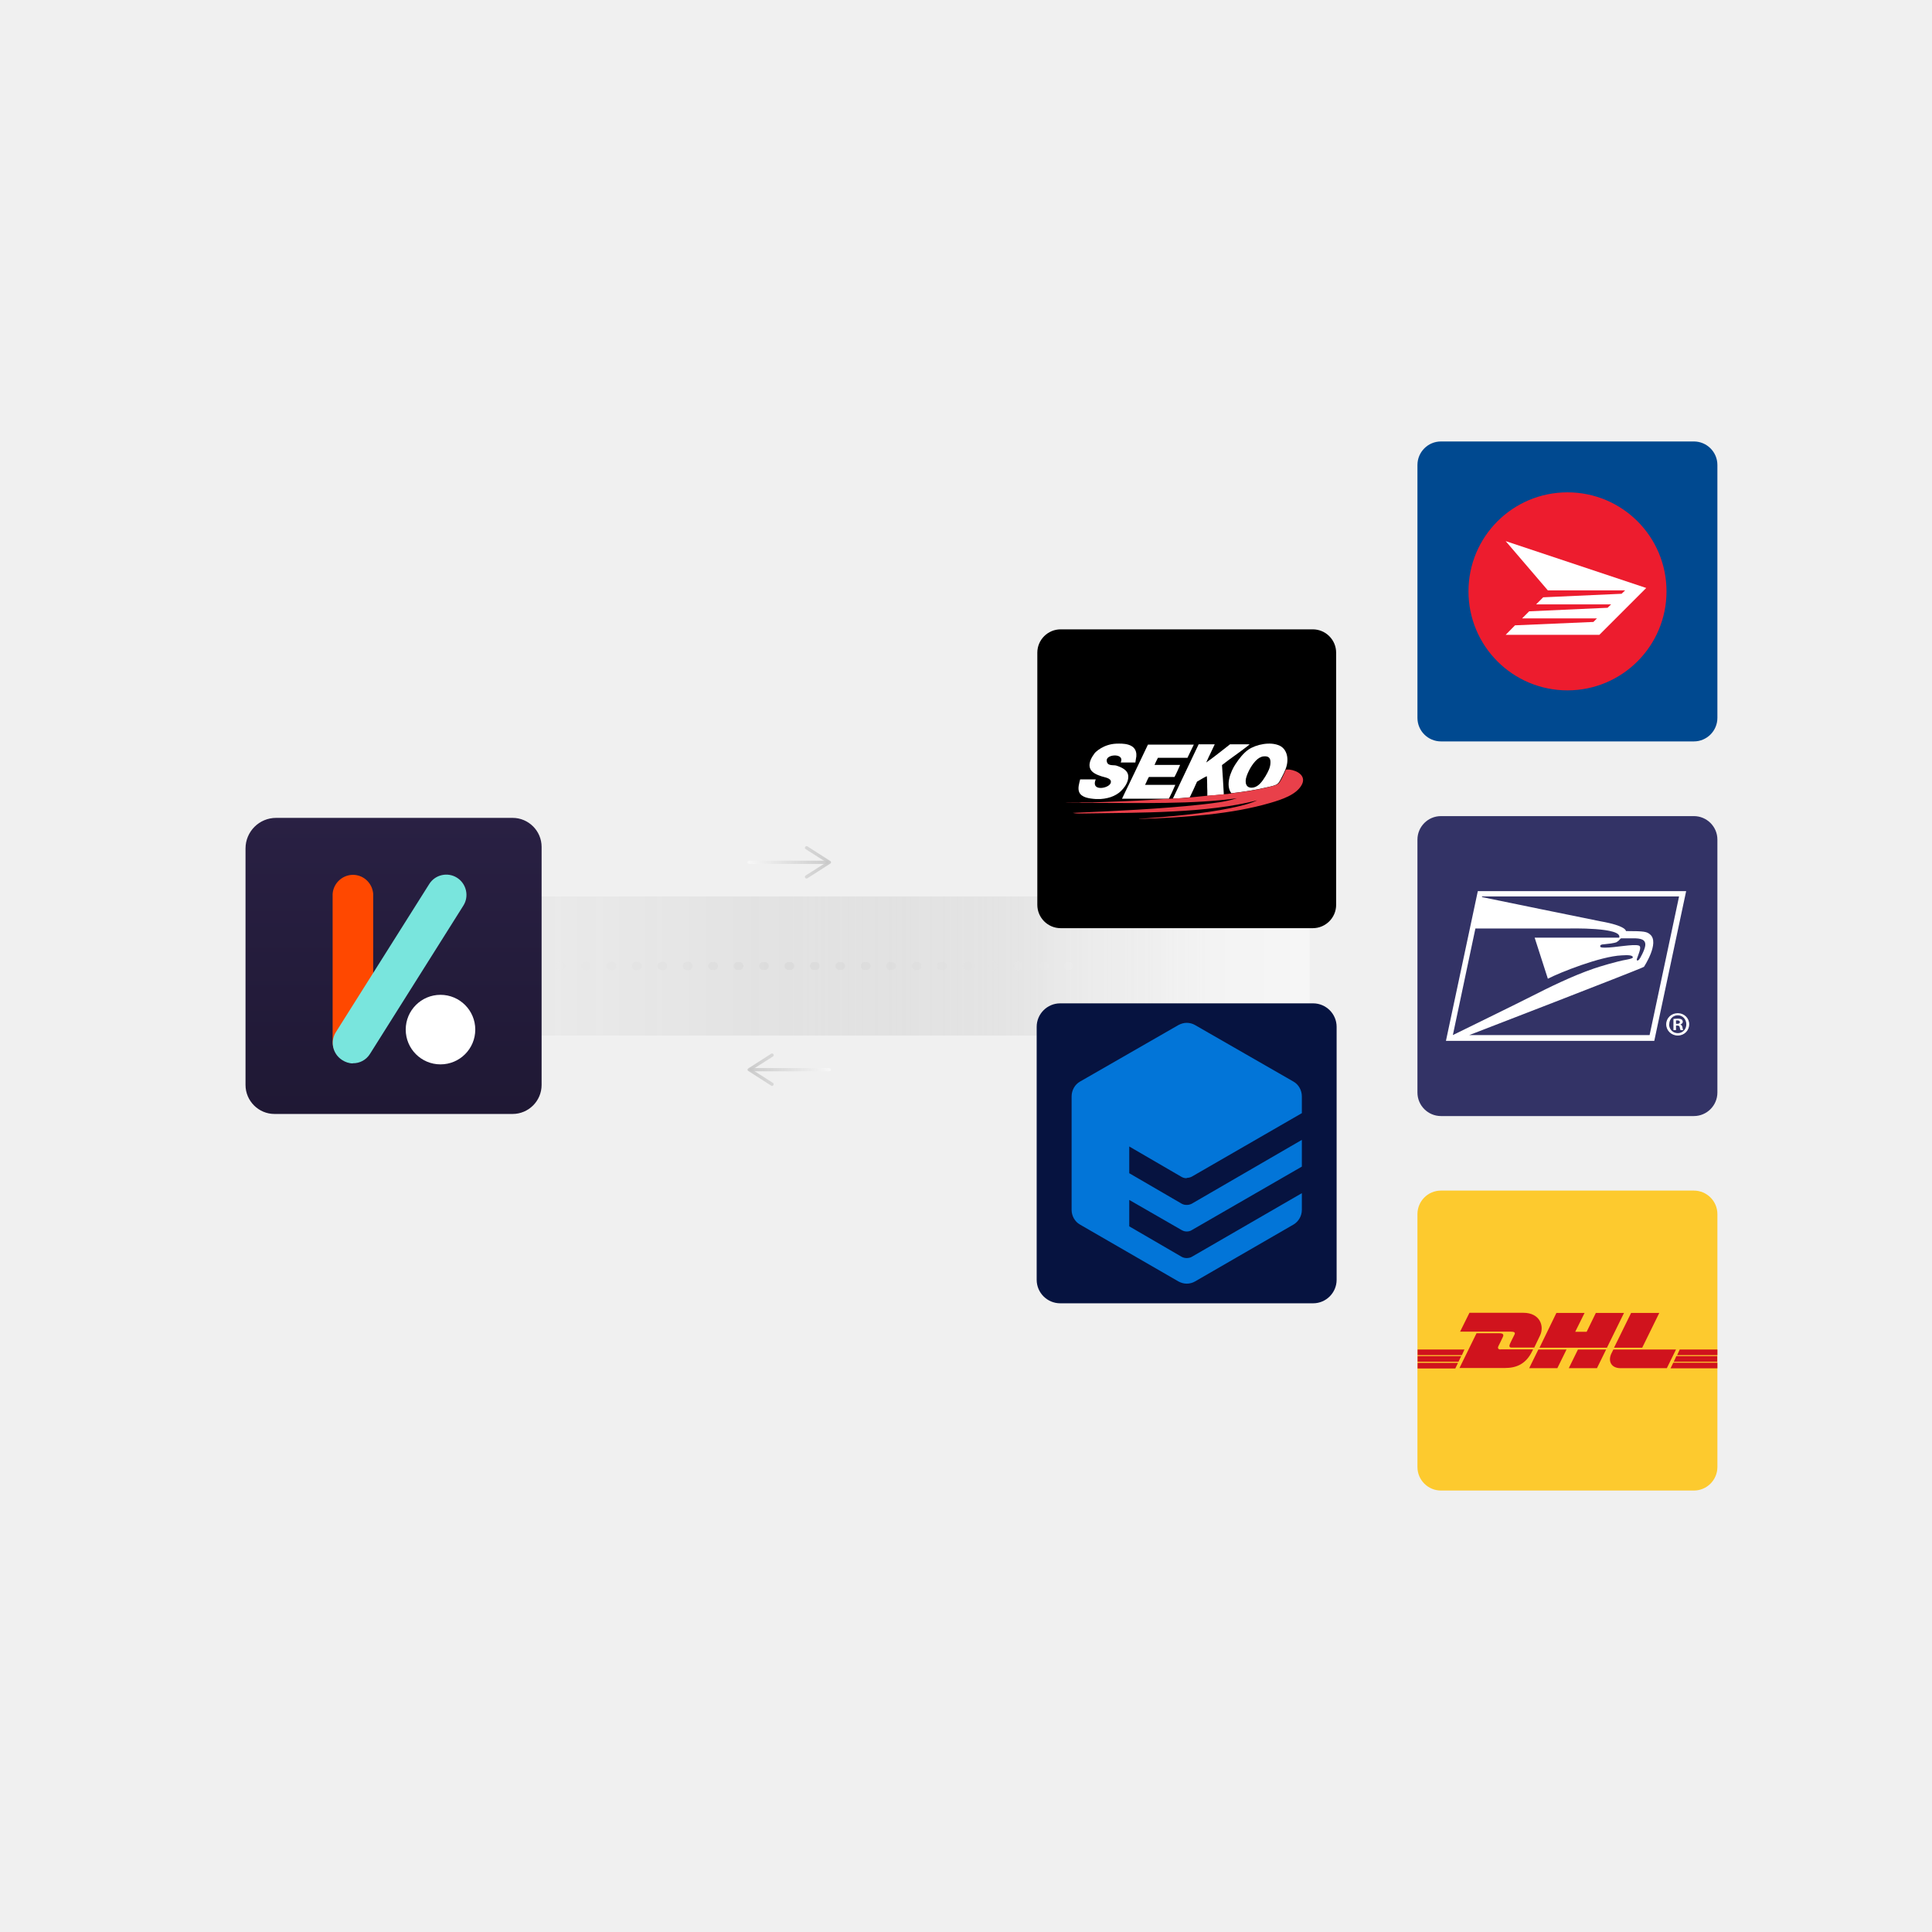
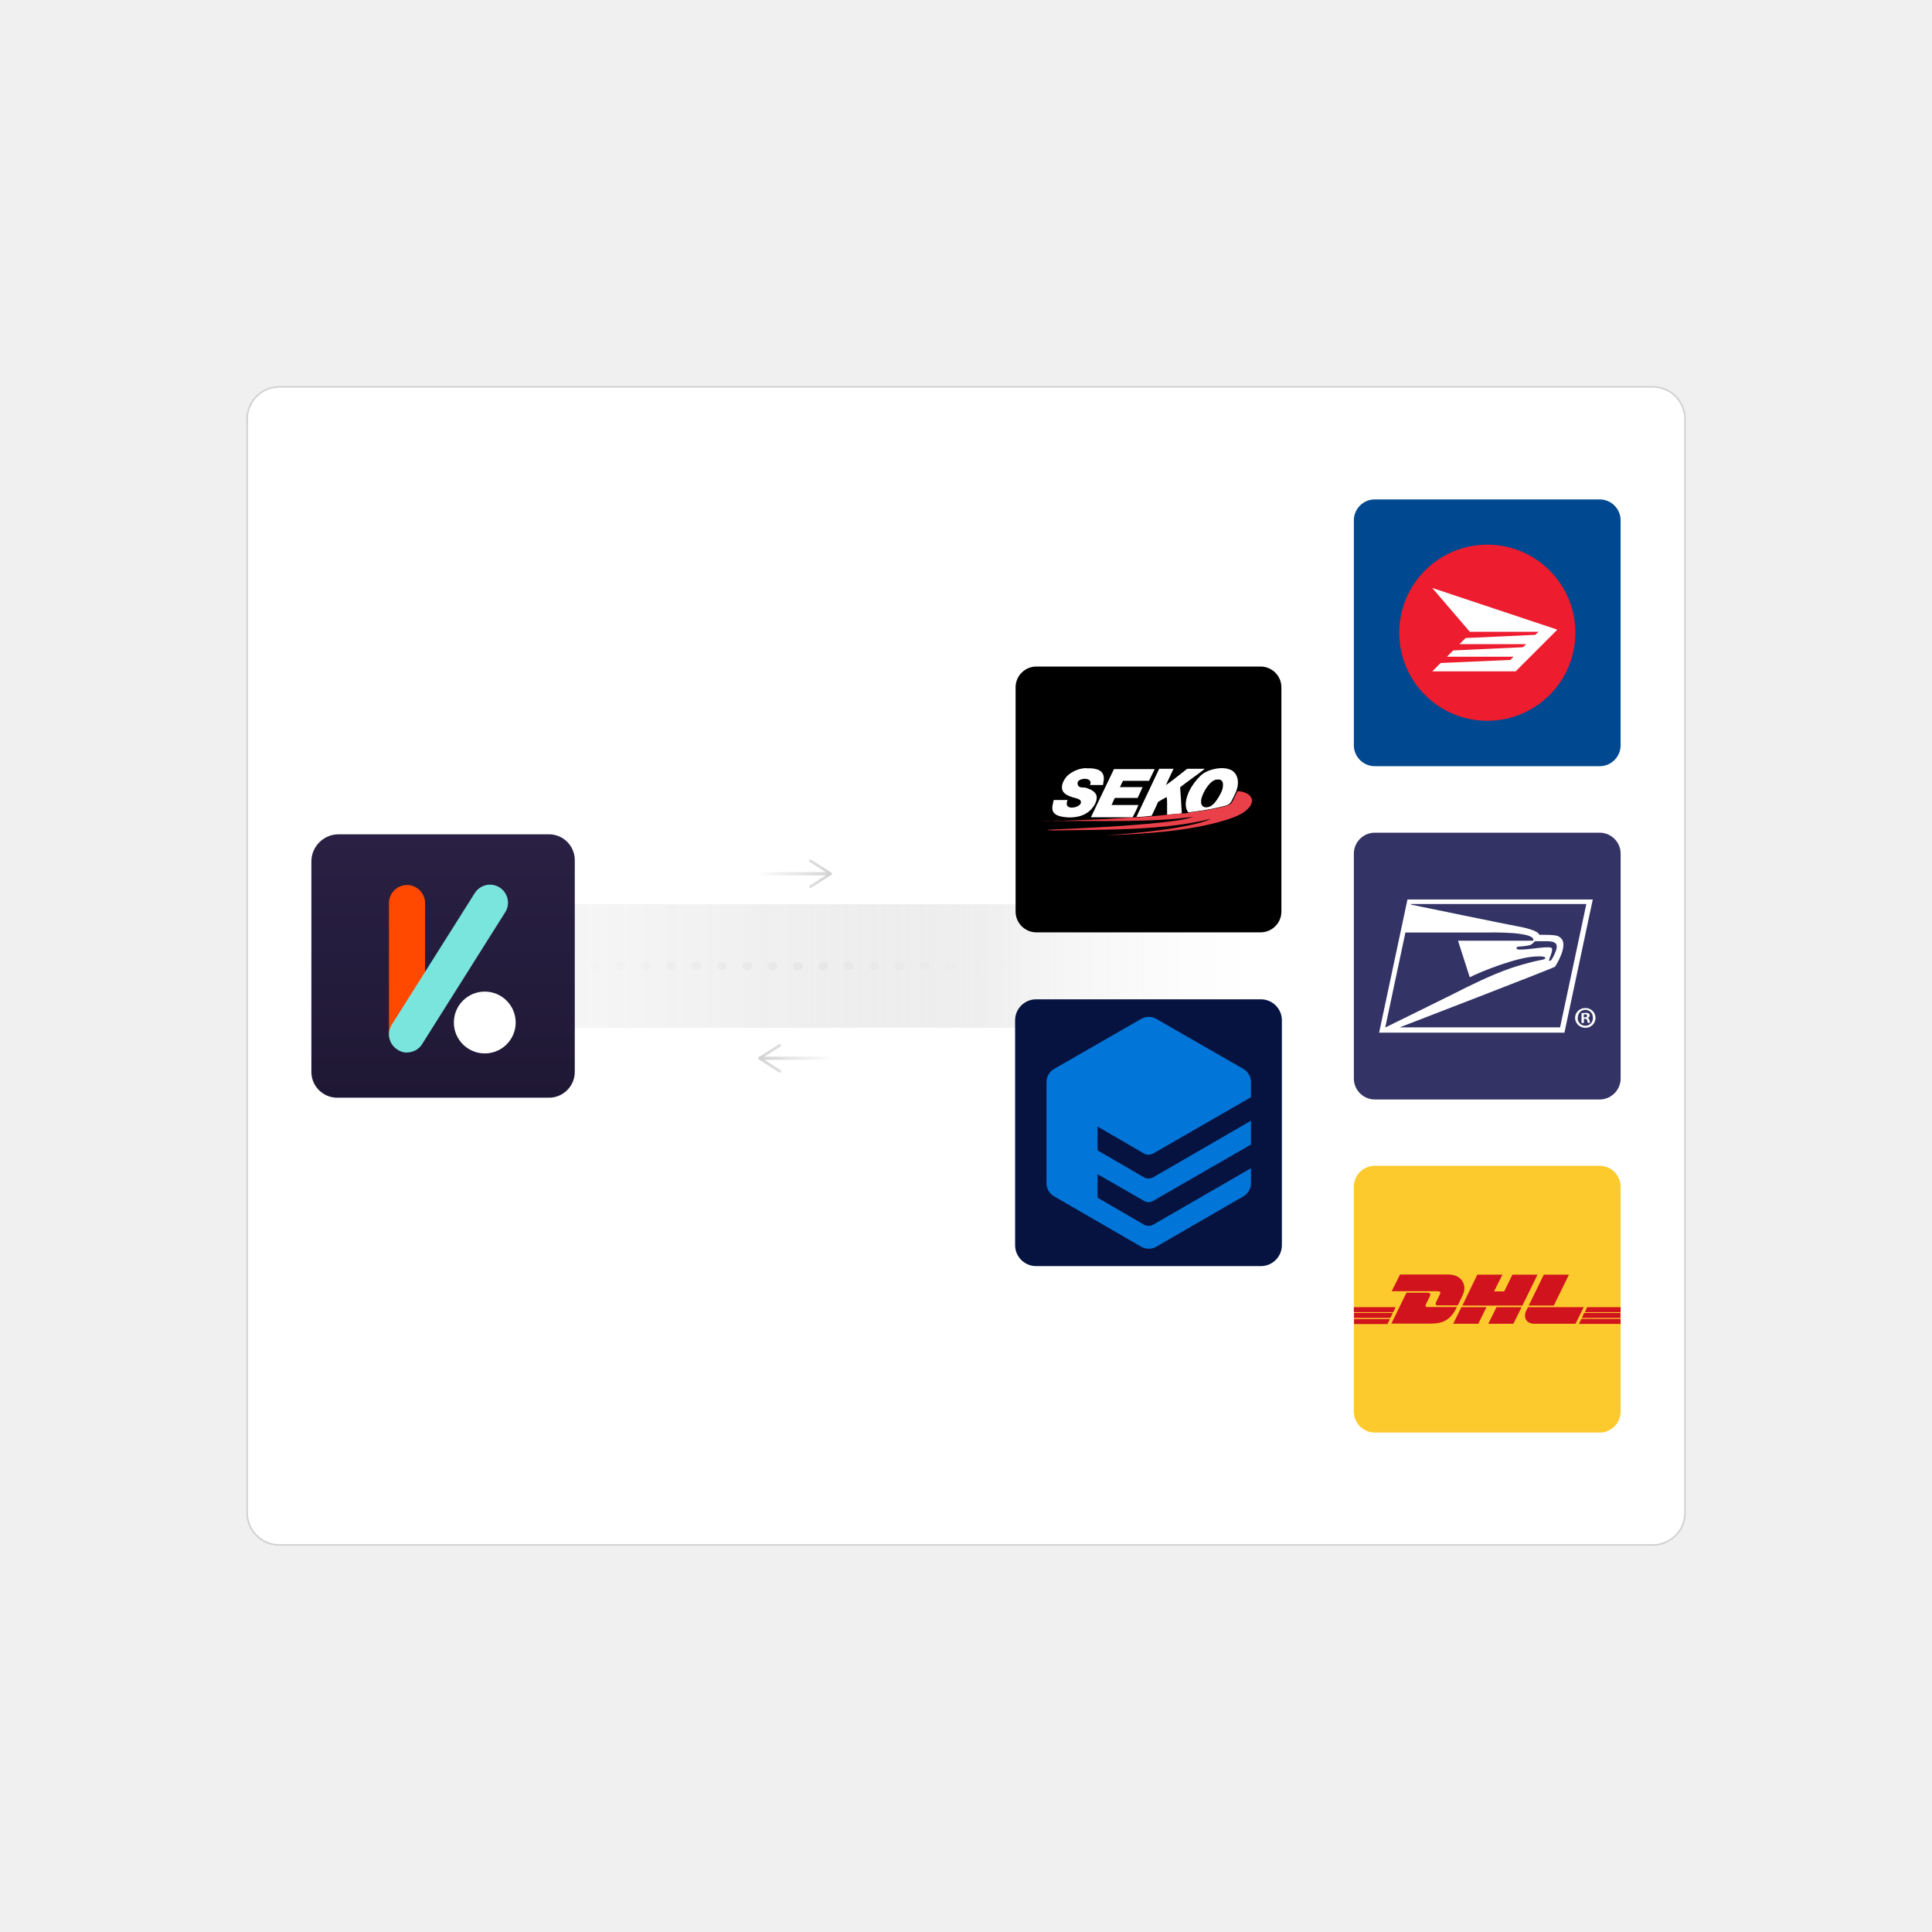
- <svg xmlns="http://www.w3.org/2000/svg" xmlns:xlink="http://www.w3.org/1999/xlink" id="Layer_1" version="1.1" viewBox="0 0 1200 1200">
+ <svg xmlns="http://www.w3.org/2000/svg" id="Layer_1" version="1.1" viewBox="0 0 1200 1200">
  <defs>
    <style>
      .st0, .st1, .st2, .st3, .st4, .st5 {
        fill: none;
      }

      .st6, .st7 {
        fill-rule: evenodd;
      }

-       .st6, .st8 {
+       .st6, .st8, .st9 {
        fill: #fff;
      }

-       .st9 {
+       .st10 {
        fill: url(#linear-gradient2);
      }

-       .st10 {
+       .st11 {
        fill: url(#linear-gradient8);
      }

-       .st11 {
+       .st12 {
        fill: url(#linear-gradient4);
-       }
- 
-       .st12 {
-         fill: gray;
      }

      .st13 {
        fill: #79e5dd;
      }

      .st1 {
        stroke: url(#linear-gradient5);
      }

      .st1, .st2, .st3 {
        stroke-width: 5px;
      }

      .st1, .st2, .st3, .st4, .st5 {
        stroke-linecap: round;
        stroke-linejoin: round;
      }

      .st2 {
        stroke: url(#linear-gradient7);
      }

+       .st14 {
+         fill: #061340;
+       }
+ 
+       .st15 {
+         fill: #0275d8;
+       }
+ 
+       .st7 {
+         fill: #e9404a;
+       }
+ 
+       .st16 {
+         fill: #004990;
+       }
+ 
+       .st17 {
+         fill: #ff4800;
+       }
+ 
+       .st18 {
+         fill: #336;
+       }
+ 
+       .st19 {
+         opacity: .5;
+       }
+ 
+       .st20 {
+         fill: url(#linear-gradient);
+         isolation: isolate;
+         opacity: .4;
+       }
+ 
+       .st21 {
+         fill: #fdca2e;
+       }
+ 
      .st3 {
        stroke: url(#linear-gradient6);
        stroke-dasharray: 1 14.8;
      }

-       .st14 {
-         fill: #061340;
-       }
- 
-       .st15 {
-         fill: #0275d8;
-       }
- 
-       .st16 {
-         fill: url(#linear-gradient);
-         opacity: .4;
-       }
- 
-       .st7 {
-         fill: #e9404a;
-       }
- 
-       .st17 {
-         fill: #004990;
-       }
- 
-       .st18 {
-         fill: #ff4800;
-       }
- 
-       .st19 {
-         fill: #336;
-       }
- 
-       .st20 {
-         opacity: .5;
-       }
- 
-       .st21 {
-         fill: #fdca2e;
-       }
- 
      .st22 {
        fill: #ed1c2e;
      }

      .st23 {
        fill: #d0131d;
      }

      .st4 {
        stroke: url(#linear-gradient1);
      }

      .st4, .st5 {
        stroke-width: 2px;
      }

      .st5 {
        stroke: url(#linear-gradient3);
      }
+ 
+       .st9 {
+         stroke: #d1d1d1;
+         stroke-miterlimit: 10;
+       }
    </style>
-     <linearGradient id="linear-gradient" x1="167.1" y1="600" x2="813.4" y2="600" gradientUnits="userSpaceOnUse">
+     <linearGradient id="linear-gradient" x1="206.4" y1="600" x2="781.3" y2="600" gradientTransform="translate(0 1200) scale(1 -1)" gradientUnits="userSpaceOnUse">
      <stop offset="0" stop-color="#fff" stop-opacity=".5" />
      <stop offset=".5" stop-color="#9c9c9c" stop-opacity=".4" />
      <stop offset=".7" stop-color="#c5c5c5" stop-opacity=".7" />
      <stop offset=".8" stop-color="#e4e4e4" stop-opacity=".8" />
-       <stop offset=".9" stop-color="#f7f7f7" stop-opacity="1" />
-       <stop offset="1" stop-color="#fff" />
-     </linearGradient>
-     <linearGradient id="linear-gradient1" x1="463.3" y1="664.4" x2="516.1" y2="664.4" gradientUnits="userSpaceOnUse">
-       <stop offset="0" stop-color="#9c9c9c" stop-opacity=".9" />
-       <stop offset="1" stop-color="#fff" />
-     </linearGradient>
-     <linearGradient id="linear-gradient2" y1="664.4" y2="664.4" xlink:href="#linear-gradient1" />
-     <linearGradient id="linear-gradient3" x1="517.1" y1="535.6" x2="464.3" y2="535.6" gradientUnits="userSpaceOnUse">
-       <stop offset="0" stop-color="#9c9c9c" stop-opacity=".9" />
-       <stop offset="1" stop-color="#fff" />
-     </linearGradient>
-     <linearGradient id="linear-gradient4" y1="535.6" y2="535.6" xlink:href="#linear-gradient3" />
-     <linearGradient id="linear-gradient5" x1="313.9" y1="600" x2="666.5" y2="600" gradientUnits="userSpaceOnUse">
+       <stop offset=".9" stop-color="#f7f7f7" />
+       <stop offset="1" stop-color="#fff" />
+     </linearGradient>
+     <linearGradient id="linear-gradient1" x1="469.8" y1="542.7" x2="516.9" y2="542.7" gradientTransform="translate(0 1200) scale(1 -1)" gradientUnits="userSpaceOnUse">
+       <stop offset="0" stop-color="#9c9c9c" stop-opacity=".9" />
+       <stop offset="1" stop-color="#fff" />
+     </linearGradient>
+     <linearGradient id="linear-gradient2" x1="469.9" y1="542.7" x2="516.8" y2="542.7" gradientTransform="translate(0 1200) scale(1 -1)" gradientUnits="userSpaceOnUse">
+       <stop offset="0" stop-color="#9c9c9c" stop-opacity=".9" />
+       <stop offset="1" stop-color="#fff" />
+     </linearGradient>
+     <linearGradient id="linear-gradient3" x1="517.8" y1="657.3" x2="470.7" y2="657.3" gradientTransform="translate(0 1200) scale(1 -1)" gradientUnits="userSpaceOnUse">
+       <stop offset="0" stop-color="#9c9c9c" stop-opacity=".9" />
+       <stop offset="1" stop-color="#fff" />
+     </linearGradient>
+     <linearGradient id="linear-gradient4" x1="517.7" y1="657.3" x2="470.8" y2="657.3" gradientTransform="translate(0 1200) scale(1 -1)" gradientUnits="userSpaceOnUse">
+       <stop offset="0" stop-color="#9c9c9c" stop-opacity=".9" />
+       <stop offset="1" stop-color="#fff" />
+     </linearGradient>
+     <linearGradient id="linear-gradient5" x1="336.7" y1="600" x2="685.8" y2="600" gradientTransform="translate(0 1200) scale(1 -1)" gradientUnits="userSpaceOnUse">
      <stop offset="0" stop-color="#fff" stop-opacity=".1" />
      <stop offset=".5" stop-color="#9c9c9c" stop-opacity=".1" />
      <stop offset="1" stop-color="#fff" stop-opacity=".1" />
    </linearGradient>
-     <linearGradient id="linear-gradient6" x1="313.9" x2="666.5" xlink:href="#linear-gradient5" />
-     <linearGradient id="linear-gradient7" x1="313.9" x2="666.5" xlink:href="#linear-gradient5" />
-     <linearGradient id="linear-gradient8" x1="292.8" y1="986.8" x2="292.8" y2="981.4" gradientTransform="translate(-9712 34060) scale(34 -34)" gradientUnits="userSpaceOnUse">
+     <linearGradient id="linear-gradient6" x1="336.7" y1="600" x2="650.9" y2="600" gradientTransform="translate(0 1200) scale(1 -1)" gradientUnits="userSpaceOnUse">
+       <stop offset="0" stop-color="#fff" stop-opacity=".1" />
+       <stop offset=".5" stop-color="#9c9c9c" stop-opacity=".1" />
+       <stop offset="1" stop-color="#fff" stop-opacity=".1" />
+     </linearGradient>
+     <linearGradient id="linear-gradient7" x1="301.8" y1="600" x2="650.9" y2="600" gradientTransform="translate(0 1200) scale(1 -1)" gradientUnits="userSpaceOnUse">
+       <stop offset="0" stop-color="#fff" stop-opacity=".1" />
+       <stop offset=".5" stop-color="#9c9c9c" stop-opacity=".1" />
+       <stop offset="1" stop-color="#fff" stop-opacity=".1" />
+     </linearGradient>
+     <linearGradient id="linear-gradient8" x1="579.1" y1="3.5" x2="579.1" y2="8.3" gradientTransform="translate(-19414 400) scale(34)" gradientUnits="userSpaceOnUse">
      <stop offset="0" stop-color="#292043" />
      <stop offset="1" stop-color="#1f1834" />
    </linearGradient>
  </defs>
-   <rect class="st16" x="167.1" y="556.8" width="646.3" height="86.4" />
  <rect class="st0" width="1200" height="1200" rx="3" ry="3" />
+   <rect class="st9" x="153.5" y="240.3" width="893.1" height="719.3" rx="20" ry="20" />
  <g>
+     <rect class="st20" x="206.4" y="561.6" width="574.9" height="76.8" />
    <g>
-       <path d="M829.9,562c0,8-6.5,14.5-14.5,14.5h-156.6c-8,0-14.5-6.5-14.5-14.5v-156.6c0-8,6.5-14.5,14.5-14.5h156.6c8,0,14.5,6.5,14.5,14.5v156.6Z" />
-       <path class="st6" d="M693.6,461.9c3.3-.1,11.6-.4,12.2,6.3,0,.5,0,1.1,0,1.6-.2,1.7-.5,2.5-.6,3.8h-9.1c2.7-5.9-8.7-5.3-8.7-1.4s4.1,2.8,5.9,3.3c3.4,1.1,7.4,2.8,7.5,6.8.1,3-1.8,6-3.4,7.8-3,3.6-7.7,5.8-13.9,6.2h-2.8c-4.4-.3-9-1-10.4-4.3-1-2.4,0-5.4.6-7.9h9.7c-.6,1.3-.8,2.6-.4,3.6,1.4,3.4,9.9,1.2,9.8-2.1,0-2.3-3.6-2.7-5.8-3.4-2.8-.9-6.2-2.3-7.1-4.9-1.4-3.6,1.4-7.6,2.9-9.6.4-.5,5.3-5.5,13.4-5.8Z" />
-       <path class="st6" d="M764.9,492.8c-4-5-.5-13.7,2.5-18.2,2.3-3.5,4.9-6.8,8-9,4.7-3.2,13.7-5.2,19.5-2.4,4.5,2.2,6,8.3,3.6,14.5-.7,1.7-1.4,3.3-2.3,4.9-.7,1.3-1.5,3.3-2.8,4.3-1.4,1.1-4.3,1.6-6.5,2.1-6.9,1.7-15.3,2.9-22.1,3.7ZM782.2,470.7c-3.2,1.9-6.4,7-7.9,11.4-1.4,3.9-.5,8,4.4,7,3.1-.7,5.3-3.7,7.2-6.8,1.6-2.7,3.1-5.4,3.2-8.4.2-3.2-1.3-4.4-4.2-4.1-.8,0-2,.5-2.7.9Z" />
-       <path class="st6" d="M737.5,470.7h-18.3c-.8,1.4-1.4,2.9-2.1,4.4h15.9c-1.1,2.5-2.2,5.1-3.5,7.5h-15.9c-.9,1.4-1.5,3.3-2.4,4.9h18.8c-1.4,3.4-2.6,5.8-4,8.6h-29.1c2.2-4.8,2.8-5.7,4.1-8.5,3.9-8.3,8.1-16.7,12-25.1h28.5c-1.4,2.7-2.6,5.5-4,8.3Z" />
-       <path class="st6" d="M728.4,496.2c5.3-11.1,10.8-22.7,16.1-33.9h10c-1.7,3.8-3.6,7.4-5.3,11.3,3.6-2.5,7.4-5.5,11.1-8.4,1.1-.9,2.5-2,3.7-2.9h12.2c-.5.4-.7.5-.8.7-5.3,4.2-11.2,8.1-16.4,12.2.4,5.8.8,11.7,1.1,17.6v.6c-3.4.3-6.7.7-10.2.9,0-2.8,0-3.3-.1-5.6,0-.4,0-1,0-1.3,0-2.5-.1-3.5-.2-5.3-1.9.8-4.1,2.3-6.1,3.4-1.4,3.3-3,6.5-4.5,9.7-3.2.3-6.7.8-10.6.8Z" />
-       <path class="st7" d="M798.5,478c.9,0,1.7,0,2.4,0,5,.6,10.8,4,7.5,9.7-3.4,6-12.2,8.9-19.4,11-23.9,7-52.3,9-81.4,10-.1,0-.3,0-.1-.1,19.6-1.4,39.4-3.1,56.9-6.7,5.8-1.2,11.5-2.5,16.5-4.8-31.6,8.1-71.5,7.6-110.6,8.2-.8,0-2,0-4-.4,25.5-1.1,55.1-2.5,79.1-5.1,8-.9,15.8-1.7,22.9-4-26.7,3.8-59.9,2.9-90.6,2.9s-7.1-.3-7.9-.1c2.3-.4,6.5-.1,9-.2,12.2-.5,24.4-.8,36.2-1.6,4.8-.3,9.4-.6,13.9-.8,3.1-.1,6.7-.4,10.4-.7,3.4-.3,7.4-.7,10.9-1.1,3.5-.2,9.1-.8,10.2-.9.6,0,1.1-.1,1.3-.1,1-.1.8,0,1.6-.2.9-.1,1.1-.1,1.9-.3,6.9-.8,15.3-2,22.1-3.7,2.1-.5,5-1.1,6.5-2.1,1.3-1,2.1-3,2.8-4.3.8-1.6,1.4-2.9,2.1-4.6Z" />
+       <g>
+         <path d="M795.9,566.2c0,7.1-5.8,12.9-12.9,12.9h-139.3c-7.1,0-12.9-5.8-12.9-12.9v-139.3c0-7.1,5.8-12.9,12.9-12.9h139.3c7.1,0,12.9,5.8,12.9,12.9v139.3Z" />
+         <path class="st6" d="M674.7,477.2c2.9,0,10.3-.4,10.9,5.6v1.4c-.2,1.5-.4,2.2-.5,3.4h-8.1c2.4-5.2-7.7-4.7-7.7-1.2s3.6,2.5,5.2,2.9c3,1,6.6,2.5,6.7,6,0,2.7-1.6,5.3-3,6.9-2.7,3.2-6.8,5.2-12.4,5.5h-2.5c-3.9-.3-8-.9-9.3-3.8-.9-2.1,0-4.8.5-7h8.6c-.5,1.2-.7,2.3-.4,3.2,1.2,3,8.8,1.1,8.7-1.9,0-2-3.2-2.4-5.2-3-2.5-.8-5.5-2-6.3-4.4-1.2-3.2,1.2-6.8,2.6-8.5.4-.4,4.7-4.9,11.9-5.2h.2Z" />
+         <path class="st6" d="M738.1,504.6c-3.6-4.4-.4-12.2,2.2-16.2,2-3.1,4.4-6,7.1-8,4.2-2.8,12.2-4.6,17.3-2.1,4,2,5.3,7.4,3.2,12.9-.6,1.5-1.2,2.9-2,4.4-.6,1.2-1.3,2.9-2.5,3.8-1.2,1-3.8,1.4-5.8,1.9-6.1,1.5-13.6,2.6-19.7,3.3h0ZM753.5,485c-2.8,1.7-5.7,6.2-7,10.1-1.2,3.5-.4,7.1,3.9,6.2,2.8-.6,4.7-3.3,6.4-6,1.4-2.4,2.8-4.8,2.8-7.5.2-2.8-1.2-3.9-3.7-3.6-.7,0-1.8.4-2.4.8Z" />
+         <path class="st6" d="M713.8,485h-16.3c-.7,1.2-1.2,2.6-1.9,3.9h14.1c-1,2.2-2,4.5-3.1,6.7h-14.1c-.8,1.2-1.3,2.9-2.1,4.4h16.7c-1.2,3-2.3,5.2-3.6,7.6h-25.9c2-4.3,2.5-5.1,3.6-7.6,3.5-7.4,7.2-14.9,10.7-22.3h25.3c-1.2,2.4-2.3,4.9-3.6,7.4h0Z" />
+         <path class="st6" d="M705.7,507.7c4.7-9.9,9.6-20.2,14.3-30.2h8.9c-1.5,3.4-3.2,6.6-4.7,10.1,3.2-2.2,6.6-4.9,9.9-7.5,1-.8,2.2-1.8,3.3-2.6h10.9c-.4.4-.6.4-.7.6-4.7,3.7-10,7.2-14.6,10.9.4,5.2.7,10.4,1,15.7v.5c-3,.3-6,.6-9.1.8,0-2.5,0-2.9,0-5v-1.2c0-2.2,0-3.1-.2-4.7-1.7.7-3.6,2-5.4,3-1.2,2.9-2.7,5.8-4,8.6-2.8.3-6,.7-9.4.7v.2Z" />
+         <path class="st7" d="M768,491.5h2.1c4.4.5,9.6,3.6,6.7,8.6-3,5.3-10.9,7.9-17.3,9.8-21.3,6.2-46.5,8-72.4,8.9,0,0-.3,0,0,0,17.4-1.2,35-2.8,50.6-6,5.2-1.1,10.2-2.2,14.7-4.3-28.1,7.2-63.6,6.8-98.4,7.3-.7,0-1.8,0-3.6-.4,22.7-1,49-2.2,70.4-4.5,7.1-.8,14.1-1.5,20.4-3.6-23.7,3.4-53.3,2.6-80.6,2.6s-6.3-.3-7,0c2-.4,5.8,0,8-.2,10.9-.4,21.7-.7,32.2-1.4,4.3-.3,8.4-.5,12.4-.7,2.8,0,6-.4,9.3-.6,3-.3,6.6-.6,9.7-1,3.1-.2,8.1-.7,9.1-.8.5,0,1,0,1.2,0,.9,0,.7,0,1.4-.2.8,0,1,0,1.7-.3,6.1-.7,13.6-1.8,19.7-3.3,1.9-.4,4.4-1,5.8-1.9,1.2-.9,1.9-2.7,2.5-3.8.7-1.4,1.2-2.6,1.9-4.1h-.2Z" />
+       </g>
+       <g>
+         <path class="st18" d="M1006.6,669.9c0,7.1-5.8,13-13,13h-139.7c-7.1,0-13-5.8-13-13v-139.7c0-7.1,5.8-13,13-13h139.7c7.1,0,13,5.8,13,13v139.7Z" />
+         <path class="st8" d="M971.7,641.4l17.6-82.7h-115.1l-17.6,82.7h115.1Z" />
+         <path class="st18" d="M876.5,561.9s64,13.2,65.3,13.3c14.7,2.6,14.2,5.4,14.2,5.4,10.3,0,11.6.4,13.3,1.9,5.4,4.5-3.4,17.9-3.4,17.9-1.2,1-96.5,37.7-96.5,37.7h99.6l16.3-76.6h-108.9v.4" />
+         <path class="st18" d="M951.1,586.7c-1.4.7-5.2,1.1-7,1.2-1.7,0-2.1.4-2.2,1,0,.6.3.9,2.7.9,5.6,0,15.7-2.1,18.7-1.2,1.6.5.4,3.4-1,7.1-.5,1.4.4,1.3,1.1.7s3.2-5.4,3.5-7.8c.4-3.5-2.6-4-6.7-4h-6.5c-.4,0-.6.3-1.1.8-.4.4-.6.7-1.5,1.2" />
+         <path class="st18" d="M872.9,579.3l-12.5,58.9s38.3-18.8,43-21.2c9.6-4.9,22.9-11.5,35.1-15.7,2.3-.8,12.4-3.9,18.1-4.9,2.2-.4,3.2-.8,3.2-1.2,0-1.2-2.4-1.3-6.2-1.1-11.7.5-34.2,9.5-40.7,12.9l-7.3-22.7h46.7c2.1-5.9-27.7-5.1-28.6-5.1h-51" />
+         <path class="st8" d="M991,632.2c0,3.5-2.8,6.2-6.3,6.2s-6.4-2.8-6.4-6.2,2.8-6.1,6.4-6.1,6.3,2.8,6.3,6.1ZM979.9,632.2c0,2.8,2,4.9,4.8,4.9s4.7-2.1,4.7-4.9-2-5-4.7-5-4.7,2.2-4.7,5h0ZM983.7,635.4h-1.4v-6.1c.5,0,1.3-.2,2.4-.2s1.7.2,2.1.4c.4.3.6.7.6,1.3s-.5,1.2-1.3,1.4h0c.6.3,1,.7,1.2,1.6.2,1,.3,1.3.4,1.5h-1.5c-.2-.3-.3-.8-.4-1.5,0-.7-.4-1-1.3-1h-.7v2.5h0ZM983.7,631.9h.7c.8,0,1.4-.3,1.4-.9s-.4-1-1.3-1-.6,0-.8,0v1.8h0Z" />
+       </g>
+       <g>
+         <path class="st21" d="M1006.6,876.8c0,7.1-5.8,13-13,13h-139.7c-7.1,0-13-5.8-13-13v-139.7c0-7.1,5.8-13,13-13h139.7c7.1,0,13,5.8,13,13v139.7h0Z" />
+         <path class="st23" d="M905.4,810.9c1.4-2.9,2.7-5.5,3.2-6.7,2.6-5.2,0-12.6-9.2-12.6h-29.8l-5.2,10.4h27.8c2.2,0,2.9.4,2.2,1.8s-2,4.1-2.4,4.9c-.4,1-.6,2.1.8,2.1h12.5ZM886.8,811.9c-1.4,0-1.6-1-1.2-1.7.4-.6,2.2-4.5,2.6-5.3.4-1,.4-2-2-2h-12.6l-9.4,19.2h25c6.8,0,11.8-2.4,15.2-9.3.2-.4.4-.6.4-1h-18.1,0ZM907.7,811.9l-5.1,10.3h15.6l5.1-10.3h-15.6ZM929.5,811.9l-5.1,10.3h15.6l5.1-10.3h-15.6ZM945.6,810.9l9.4-19.2h-15.6l-5.1,10.4h-6.3l5.2-10.4h-15.6l-9.3,19.2h37.3ZM958.9,791.7h15.6l-9.4,19.2h-15.6l9.4-19.2h0ZM949,811.9h34.7l-5.1,10.3h-25.5c-5.3,0-7-4-5.2-8,.2-.4,1.2-2.3,1.2-2.3h0ZM866.8,811.9l-1.4,3.1h-24.5v-3.1h25.9ZM865.1,815.5l-1.5,3.1h-22.6v-3.1h24.1ZM863.3,819.3l-1.5,3.1h-20.8v-3.1h22.3ZM1006.6,815h-22.2l1.4-3.1h20.8v3.1ZM1006.6,818.6h-24.1l1.4-3.1h22.6v3.1h0ZM1006.6,822.3h-25.9l1.5-3.1h24.4v3.1Z" />
+       </g>
+       <g>
+         <path class="st16" d="M1006.6,462.9c0,7.1-5.8,13-13,13h-139.7c-7.1,0-13-5.8-13-13v-139.7c0-7.1,5.8-13,13-13h139.7c7.1,0,13,5.8,13,13v139.7Z" />
+         <path class="st22" d="M978.5,393c0,30.2-24.5,54.7-54.7,54.7s-54.7-24.5-54.7-54.7,24.5-54.7,54.7-54.7,54.7,24.5,54.7,54.7Z" />
+         <path class="st8" d="M906.4,400.2l3.9-3.9,43.3-2,2-1.9h-42.7l-23.3-27.2,77.7,25.9-25.9,25.9h-51.8l5.2-5.2,43.3-1.9,2-2h-41.4l3.9-3.9,43.3-2,2-1.9h-41.4Z" />
+       </g>
+       <g>
+         <path class="st14" d="M796.2,773.4c0,7.1-5.8,13-13,13h-139.7c-7.1,0-13-5.8-13-13v-139.7c0-7.1,5.8-13,13-13h139.7c7.1,0,13,5.8,13,13v139.7h0Z" />
+         <path class="st15" d="M713.4,717.2c-1.1,0-1.9-.2-2.8-.7l-28.9-16.8v14.8l28.9,16.8c1,.5,1.8.7,2.8.7s2-.3,2.8-.7l60.8-35.2v14.8l-60.8,35c-.8.5-1.8.8-2.8.8s-1.9-.3-2.8-.8l-28.9-16.6v14.6l28.9,16.8c1,.5,1.9.7,2.8.7s2.2-.3,2.8-.7l60.8-35.1v9.3c0,3.3-1.8,6.4-4.6,8.1l-54.3,31.4c-1.3.8-3,1.2-4.6,1.2s-3.1-.4-4.6-1.2l-54.3-31.4c-2.8-1.6-4.6-4.8-4.6-8.1v-62.7c0-3.4,1.8-6.6,4.6-8.2l54.3-31.2c1.5-.8,3-1.2,4.6-1.2s3.3.4,4.6,1.2l54.3,31.2c2.8,1.6,4.6,4.8,4.6,8.2v9.3l-60.8,35c-.8.4-1.9.7-2.8.7v.2Z" />
+       </g>
+     </g>
+     <g class="st19">
+       <g>
+         <line class="st4" x1="472.9" y1="657.3" x2="515.9" y2="657.3" />
+         <path class="st10" d="M485.1,665.8c.3-.4.2-1-.3-1.2l-11.5-7.3,11.5-7.3c.4-.3.5-.8.3-1.2s-.8-.5-1.2-.3l-12.6,8.1c-.3.2-.4.4-.4.7s.2.6.4.7l12.6,8.1c.2,0,.4.2.4.2.3,0,.6-.2.7-.4h0Z" />
+       </g>
+     </g>
+     <g class="st19">
+       <g>
+         <line class="st5" x1="514.7" y1="542.7" x2="471.7" y2="542.7" />
+         <path class="st12" d="M502.6,534.2c-.3.4-.2,1,.3,1.2l11.5,7.3-11.5,7.3c-.4.3-.5.8-.3,1.2.3.4.8.5,1.2.3l12.6-8.1c.3-.2.4-.4.4-.7s-.2-.6-.4-.7l-12.6-8.1c-.2,0-.4-.2-.4-.2-.3,0-.6.2-.7.4h0Z" />
+       </g>
    </g>
    <g>
-       <path class="st19" d="M1066.7,678.6c0,8-6.5,14.6-14.6,14.6h-157.1c-8,0-14.6-6.5-14.6-14.6v-157.1c0-8,6.5-14.6,14.6-14.6h157.1c8,0,14.6,6.5,14.6,14.6v157.1Z" />
-       <path class="st8" d="M1027.5,646.5l19.8-93h-129.4l-19.8,93h129.4Z" />
-       <path class="st19" d="M920.5,557.2s72,14.8,73.4,15c16.5,2.9,16,6.1,16,6.1,11.6,0,13,.4,15,2.1,6.1,5.1-3.8,20.1-3.8,20.1-1.4,1.1-108.5,42.4-108.5,42.4h112l18.3-86.1h-122.4v.4" />
-       <path class="st19" d="M1004.3,585.1c-1.6.8-5.9,1.2-7.9,1.4-1.9.1-2.4.4-2.5,1.1,0,.7.3,1,3,1,6.3,0,17.6-2.4,21-1.3,1.8.6.4,3.8-1.1,8-.6,1.6.5,1.5,1.2.8s3.6-6.1,3.9-8.8c.4-3.9-2.9-4.5-7.5-4.5h-7.3c-.4,0-.7.3-1.2.9-.4.5-.7.8-1.7,1.4" />
-       <path class="st19" d="M916.4,576.7l-14,66.2s43.1-21.1,48.3-23.8c10.8-5.5,25.7-12.9,39.5-17.6,2.6-.9,13.9-4.4,20.4-5.5,2.5-.5,3.6-.9,3.6-1.4-.1-1.3-2.7-1.5-7-1.2-13.2.6-38.5,10.7-45.8,14.5l-8.2-25.5h52.5c2.4-6.6-31.1-5.7-32.1-5.7h-57.3" />
-       <path class="st8" d="M1049.2,636.2c0,3.9-3.1,7-7.1,7s-7.2-3.1-7.2-7,3.2-6.9,7.2-6.9,7.1,3.1,7.1,6.9ZM1036.7,636.2c0,3.1,2.3,5.5,5.4,5.5s5.3-2.4,5.3-5.5-2.3-5.6-5.3-5.6c-3.1,0-5.3,2.5-5.3,5.6h0ZM1041,639.8h-1.6v-6.9c.6-.1,1.5-.2,2.7-.2s1.9.2,2.4.5c.4.3.7.8.7,1.5s-.6,1.3-1.5,1.6h0c.7.3,1.1.8,1.3,1.8.2,1.1.3,1.5.5,1.7h-1.7c-.2-.3-.3-.9-.5-1.7-.1-.8-.5-1.1-1.5-1.1h-.8v2.8h0ZM1041,635.9h.8c.9,0,1.6-.3,1.6-1s-.5-1.1-1.5-1.1-.7,0-.9,0v2h0Z" />
+       <line class="st0" x1="339.2" y1="600" x2="648.4" y2="600" />
+       <g>
+         <line class="st1" x1="339.2" y1="600" x2="339.7" y2="600" />
+         <line class="st3" x1="352.9" y1="600" x2="641.4" y2="600" />
+         <line class="st2" x1="647.9" y1="600" x2="648.4" y2="600" />
+       </g>
    </g>
    <g>
-       <path class="st21" d="M1066.7,911.2c0,8-6.5,14.6-14.6,14.6h-157.1c-8,0-14.6-6.5-14.6-14.6v-157.1c0-8,6.5-14.6,14.6-14.6h157.1c8,0,14.6,6.5,14.6,14.6v157.1Z" />
-       <path class="st23" d="M952.9,837.1c1.6-3.3,3-6.2,3.6-7.5,2.9-5.9,0-14.2-10.3-14.2h-33.5l-5.8,11.7h31.2c2.5,0,3.3.5,2.5,2s-2.3,4.6-2.7,5.5c-.5,1.1-.7,2.4.9,2.4h14ZM932,838.2c-1.6,0-1.8-1.1-1.4-1.9.4-.7,2.5-5.1,2.9-6,.5-1.1.4-2.2-2.2-2.2h-14.2l-10.6,21.6h28.1c7.6,0,13.3-2.7,17.1-10.5.2-.4.4-.7.5-1.1h-20.3ZM955.5,838.2l-5.7,11.6h17.5l5.7-11.6h-17.5ZM980.1,838.2l-5.7,11.6h17.5l5.7-11.6h-17.5ZM998.1,837.1l10.6-21.6h-17.5l-5.7,11.7h-7.1l5.8-11.7h-17.5l-10.5,21.6h41.9,0ZM1013.1,815.5h17.5l-10.6,21.6h-17.5l10.6-21.6h0ZM1002,838.2h39l-5.7,11.6h-28.7c-6,0-7.9-4.5-5.8-9,.2-.5,1.3-2.6,1.3-2.6ZM909.6,838.2l-1.6,3.5h-27.5v-3.5h29.1ZM907.6,842.3l-1.7,3.5h-25.4v-3.5h27.1ZM905.6,846.5l-1.7,3.5h-23.4v-3.5h25.1ZM1066.7,841.7h-25l1.6-3.5h23.4v3.5ZM1066.7,845.8h-27.1l1.6-3.5h25.4v3.5h0ZM1066.7,849.9h-29.1l1.7-3.5h27.4v3.5Z" />
-     </g>
-     <g>
-       <path class="st17" d="M1066.7,445.9c0,8-6.5,14.6-14.6,14.6h-157.1c-8,0-14.6-6.5-14.6-14.6v-157.1c0-8,6.5-14.6,14.6-14.6h157.1c8,0,14.6,6.5,14.6,14.6v157.1Z" />
-       <path class="st22" d="M1035.1,367.3c0,33.9-27.5,61.5-61.5,61.5s-61.5-27.5-61.5-61.5c0-34,27.5-61.5,61.5-61.5s61.5,27.5,61.5,61.5Z" />
-       <path class="st8" d="M954.1,375.4l4.4-4.4,48.7-2.2,2.2-2.1h-48l-26.2-30.6,87.3,29.1-29.1,29.1h-58.2l5.8-5.9,48.7-2.1,2.2-2.2h-46.5l4.4-4.4,48.7-2.2,2.2-2.1h-46.5Z" />
-     </g>
-     <g>
-       <path class="st14" d="M830.2,794.9c0,8-6.5,14.6-14.6,14.6h-157.1c-8,0-14.6-6.5-14.6-14.6v-157.1c0-8,6.5-14.6,14.6-14.6h157.1c8,0,14.6,6.5,14.6,14.6v157.1Z" />
-       <path class="st15" d="M737.1,731.8c-1.2,0-2.1-.2-3.2-.8l-32.5-18.9v16.6l32.5,18.9c1.1.6,2,.8,3.2.8s2.3-.3,3.2-.8l68.3-39.6v16.6l-68.3,39.4c-.9.6-2,.9-3.2.9s-2.1-.3-3.2-.9l-32.5-18.7v16.4l32.5,18.9c1.1.6,2.1.8,3.2.8s2.5-.3,3.2-.8l68.3-39.5v10.4c0,3.7-2,7.2-5.2,9.1l-61.1,35.3c-1.5.9-3.4,1.4-5.2,1.4s-3.5-.5-5.2-1.4l-61.1-35.3c-3.2-1.8-5.2-5.4-5.2-9.1v-70.5c0-3.8,2-7.4,5.2-9.2l61.1-35.1c1.7-.9,3.4-1.4,5.2-1.4s3.7.5,5.2,1.4l61.1,35.1c3.2,1.8,5.2,5.4,5.2,9.2v10.4l-68.3,39.4c-.9.5-2.1.8-3.2.8Z" />
-     </g>
-   </g>
-   <g class="st20">
-     <g>
-       <line class="st4" x1="466.7" y1="664.4" x2="515.1" y2="664.4" />
-       <path class="st9" d="M480.4,674c.3-.5.2-1.1-.3-1.4l-12.9-8.2,12.9-8.2c.5-.3.6-.9.3-1.4s-.9-.6-1.4-.3l-14.2,9.1c-.3.2-.5.5-.5.8s.2.7.5.8l14.2,9.1c.2.1.4.2.5.2.3,0,.7-.2.8-.5Z" />
-     </g>
-   </g>
-   <g class="st20">
-     <g>
-       <line class="st5" x1="513.7" y1="535.6" x2="465.3" y2="535.6" />
-       <path class="st11" d="M500.1,526c-.3.5-.2,1.1.3,1.4l12.9,8.2-12.9,8.2c-.5.3-.6.9-.3,1.4.3.5.9.6,1.4.3l14.2-9.1c.3-.2.5-.5.5-.8s-.2-.7-.5-.8l-14.2-9.1c-.2-.1-.4-.2-.5-.2-.3,0-.7.2-.8.5Z" />
-     </g>
-   </g>
-   <g>
-     <line class="st12" x1="316.4" y1="600" x2="664" y2="600" />
-     <g>
-       <line class="st1" x1="316.4" y1="600" x2="316.9" y2="600" />
-       <line class="st3" x1="331.8" y1="600" x2="656.1" y2="600" />
-       <line class="st2" x1="663.5" y1="600" x2="664" y2="600" />
-     </g>
-   </g>
-   <g>
-     <path class="st10" d="M171.5,508h146.9c9.9,0,18,8.1,18,18v147.9c0,9.9-8.1,18-18,18h-147.9c-9.9,0-18-8.1-18-18v-146.9c0-10.5,8.5-19,19-19Z" />
-     <g>
-       <path class="st18" d="M219.2,659.7c-6.9,0-12.6-5.6-12.6-12.5,0,0,0,0,0,0v-92c.5-6.9,6.5-12.2,13.4-11.8,6.3.4,11.3,5.4,11.8,11.8v92c0,6.9-5.6,12.5-12.5,12.5h0Z" />
-       <path class="st13" d="M219.2,660.5c-2.4,0-4.7-.8-6.7-2.1-5.8-3.7-7.6-11.4-3.9-17.3l58-92c3.7-5.9,11.5-7.6,17.3-3.9s7.6,11.5,3.9,17.3l-58,92.1c-2.3,3.7-6.3,5.9-10.7,5.8Z" />
-       <circle class="st8" cx="273.6" cy="639.5" r="21.6" />
+       <path class="st11" d="M210.3,518.2h130.7c8.8,0,16,7.2,16,16v131.6c0,8.8-7.2,16-16,16h-131.6c-8.8,0-16-7.2-16-16v-130.7c0-9.3,7.6-16.9,16.9-16.9Z" />
+       <g>
+         <path class="st17" d="M252.8,653.1c-6.1,0-11.2-5-11.2-11.1h0v-81.8c.4-6.1,5.8-10.9,11.9-10.5,5.6.4,10.1,4.8,10.5,10.5v81.8c0,6.1-5,11.1-11.1,11.1h0Z" />
+         <path class="st13" d="M252.8,653.8c-2.1,0-4.2-.7-6-1.9-5.2-3.3-6.8-10.1-3.5-15.4l51.6-81.8c3.3-5.2,10.2-6.8,15.4-3.5s6.8,10.2,3.5,15.4l-51.6,81.9c-2,3.3-5.6,5.2-9.5,5.2h0Z" />
+         <circle class="st8" cx="301.1" cy="635.1" r="19.2" />
+       </g>
    </g>
  </g>
</svg>
